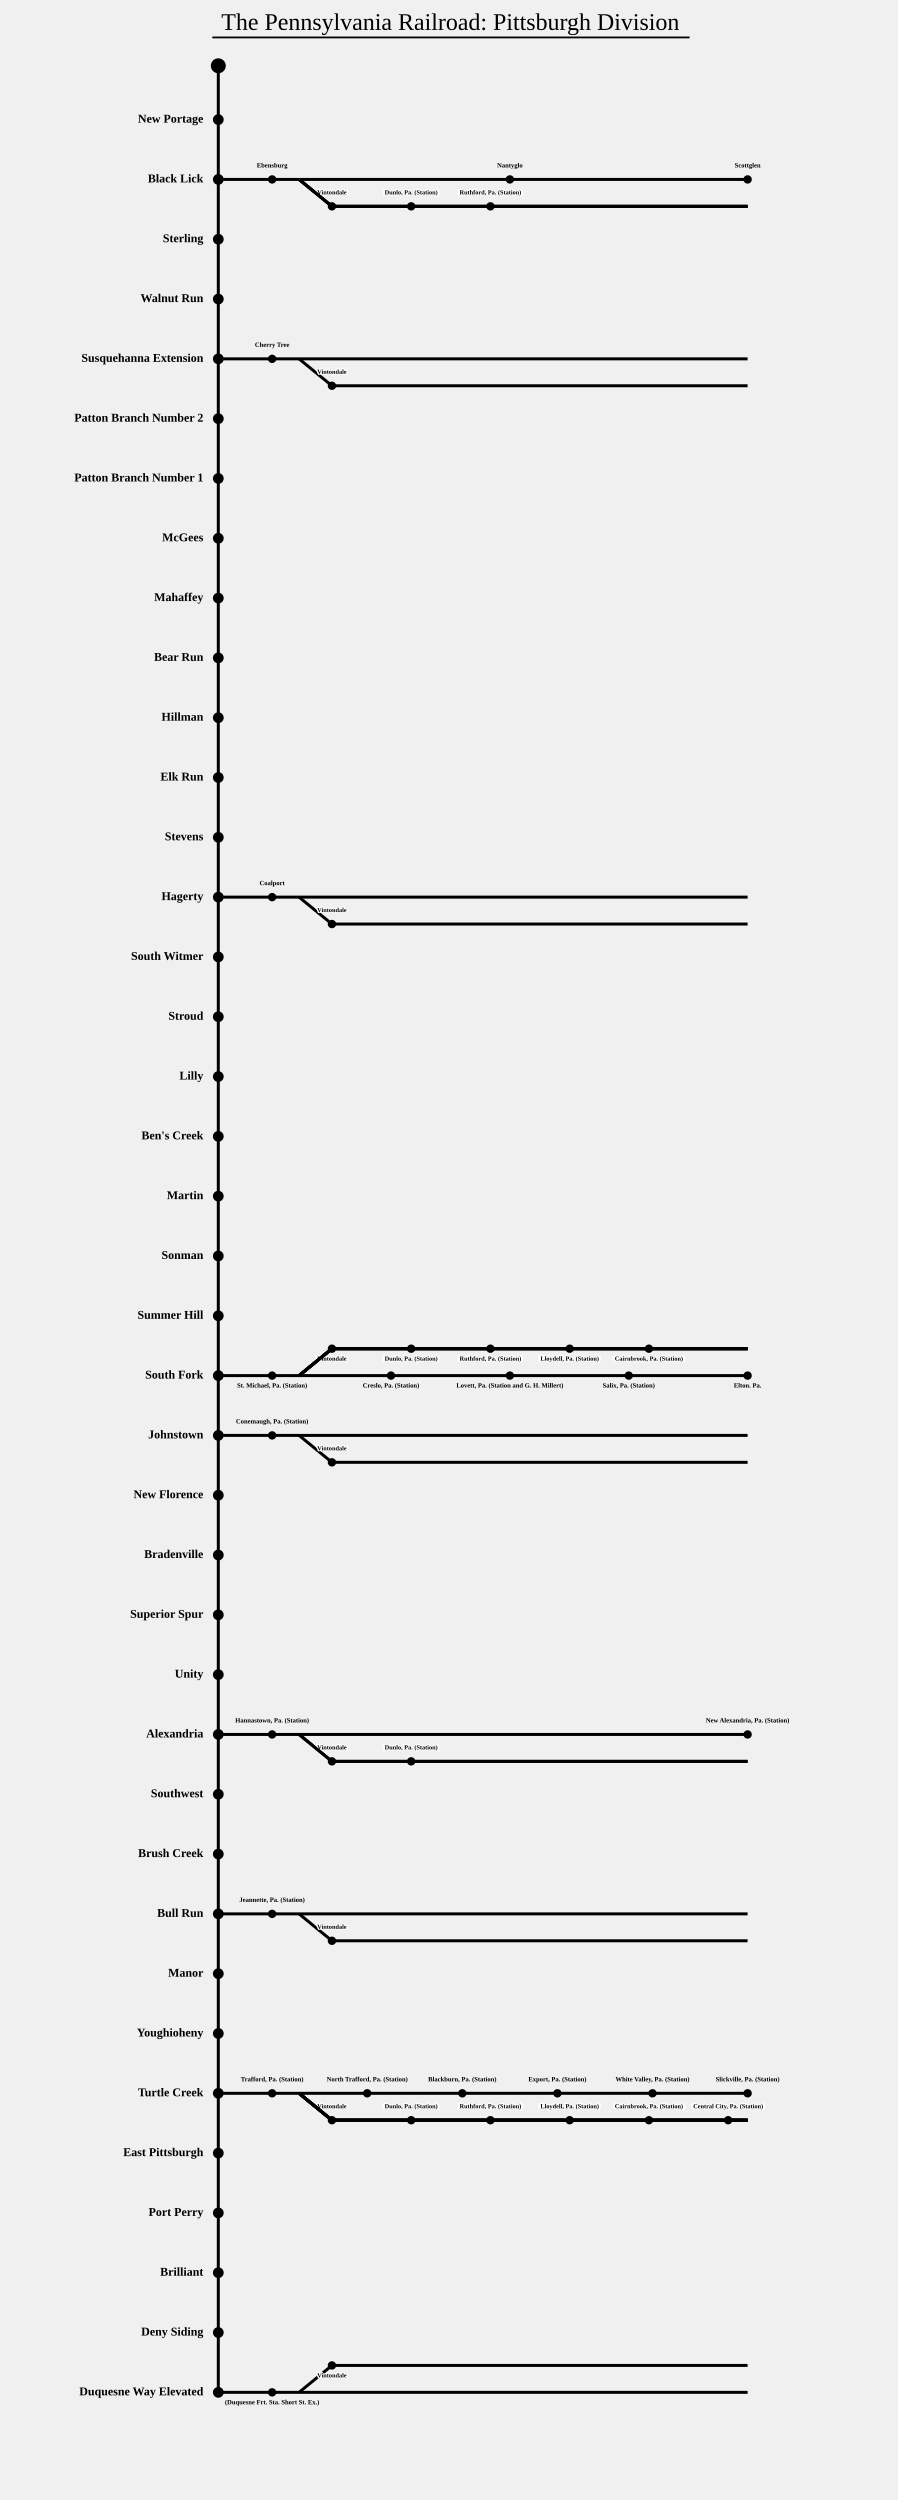
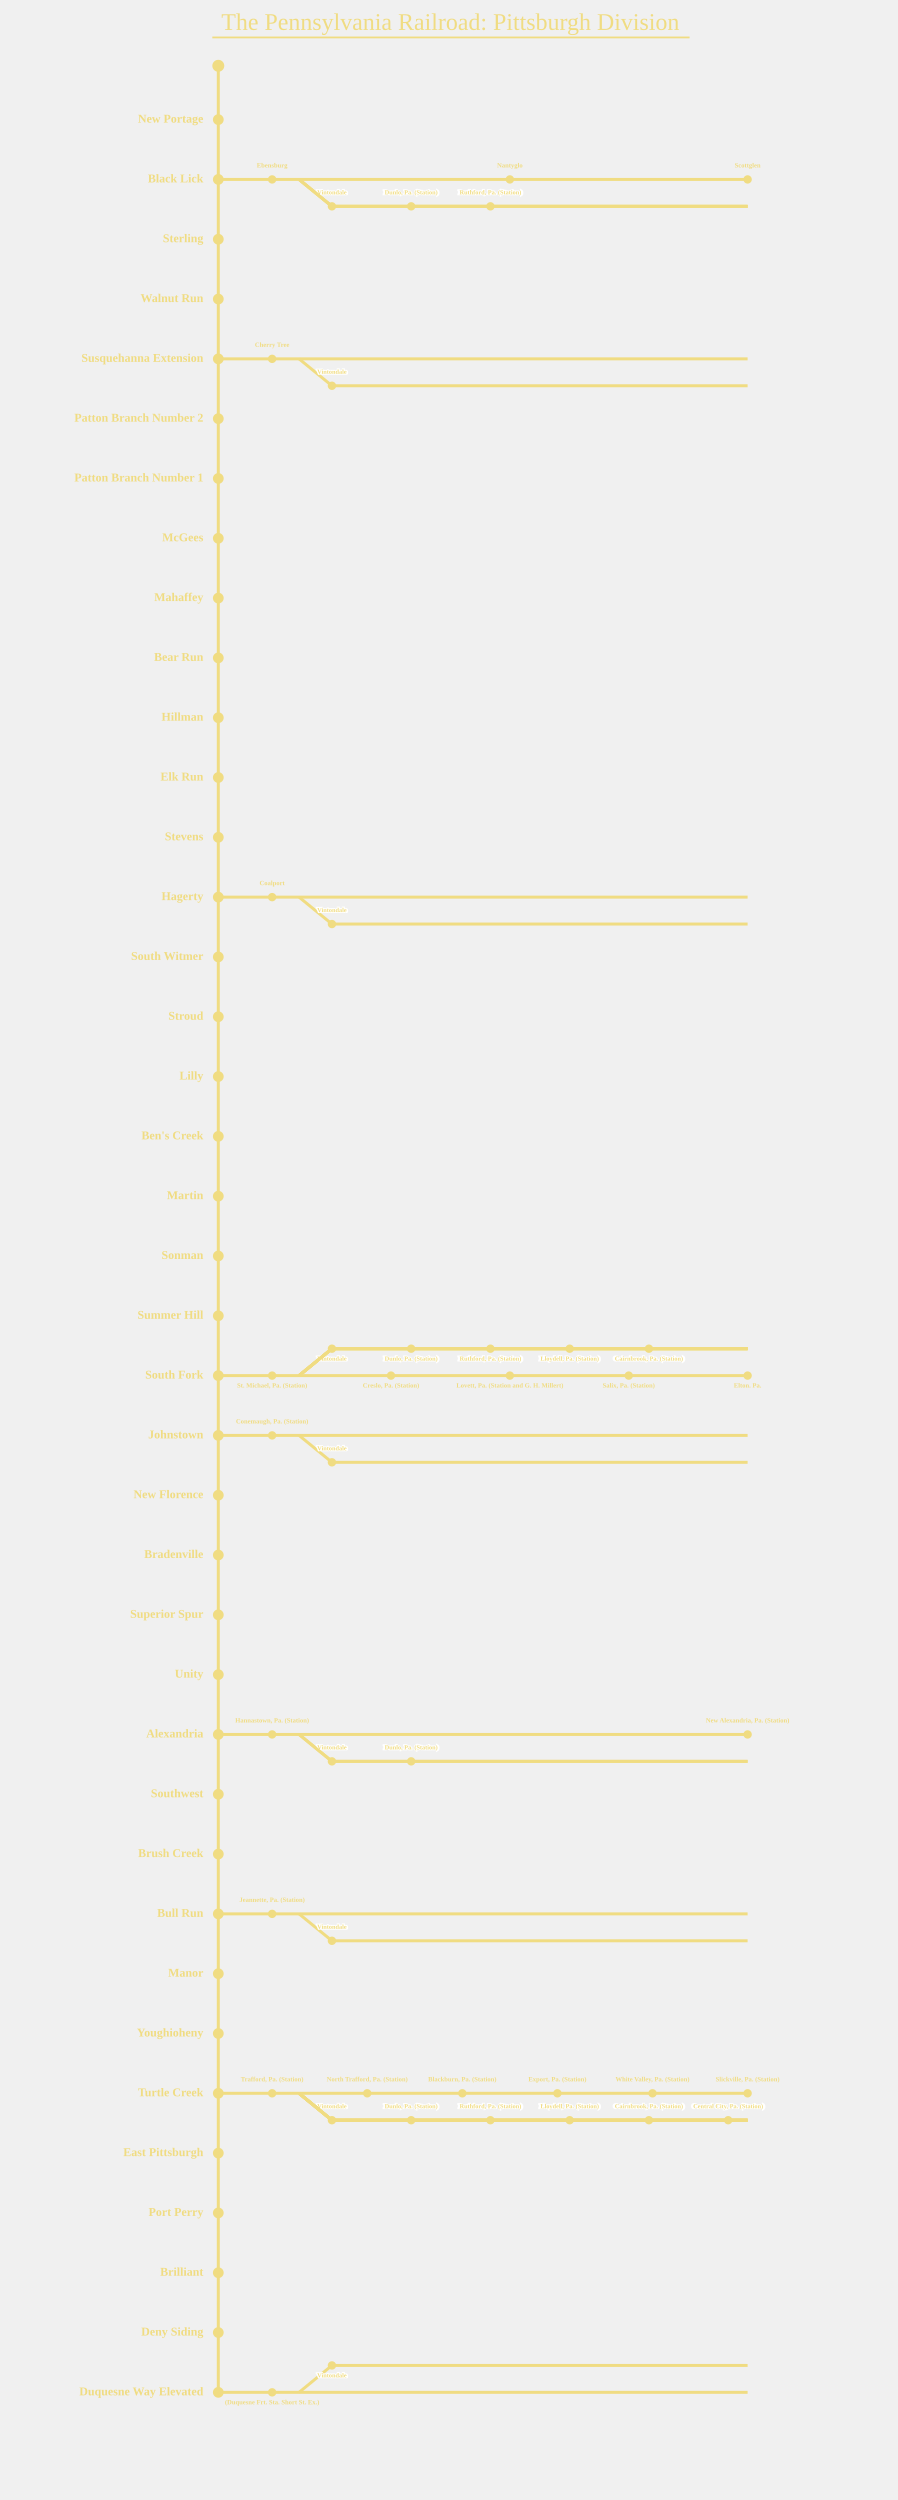
<svg xmlns="http://www.w3.org/2000/svg" viewBox="0 0 1500 4180">&gt;
    <g alignment-baseline="baseline" transform="translate(200,0)">
-     <text x="170" y="50" font-size="40">The Pennsylvania Railroad: Pittsburgh Division</text>
-     <line x1="155" y1="62.6" x2="953" y2="62.6" stroke-width="3" stroke="black" />
-     <circle cx="165" cy="110" r="10" stroke-width="5" stroke="black" />
-     <line x1="165" x2="165" y1="110" y2="4000" stroke="black" stroke-width="5" />
+     <text x="170" y="50" font-size="40" fill="#f0dc82">The Pennsylvania Railroad: Pittsburgh Division</text>
+     <line x1="155" y1="62.6" x2="953" y2="62.6" stroke-width="3" stroke="#f0dc82" />
+     <circle cx="165" cy="110" r="10" stroke-width="5" fill="#f0dc82" />
+     <line x1="165" x2="165" y1="110" y2="4000" stroke="#f0dc82" stroke-width="5" />
    <g transform="translate(0, 100)">
      <g transform="translate(0, 100)">
-         <circle cx="165" cy="0" r="9" />
-         <text x="140" y="5" font-size="20" font-weight="bold" text-anchor="end">New Portage</text>
+         <circle cx="165" cy="0" r="9" fill="#f0dc82" />
+         <text x="140" y="5" font-size="20" font-weight="bold" text-anchor="end" fill="#f0dc82">New Portage</text>
      </g>
      <g transform="translate(0, 200)">
-         <circle cx="165" cy="0" r="9" />
-         <text x="140" y="5" font-size="20" font-weight="bold" text-anchor="end">Black Lick</text>
-         <line x1="165" x2="1050" y1="0" y2="0" stroke="black" stroke-width="5" />
-         <g>
-           <circle cx="255" cy="0" r="7" />
-           <text x="255" y="-20" font-size="11" font-weight="bold" text-anchor="middle">Ebensburg</text>
-           <line x1="300" x2="355" y1="0" y2="45" stroke="black" stroke-width="5" />
-           <line x1="354" x2="1050" y1="45" y2="45" stroke="black" stroke-width="5" />
-           <circle cx="355" cy="45" r="7" />
-           <text x="355" y="25" font-size="11" font-weight="bold" text-anchor="middle" fill="white" stroke="white" stroke-width="3">Vintondale</text>
-           <text x="355" y="25" font-size="10.5" font-weight="bold" text-anchor="middle">Vintondale</text>
-         </g>
-         <g>
-           <circle cx="652.5" cy="0" r="7" />
-           <text x="652.5" y="-20" font-size="11" font-weight="bold" text-anchor="middle">Nantyglo</text>
-           <line x1="300" x2="355" y1="0" y2="45" stroke="black" stroke-width="5" />
-           <line x1="354" x2="1050" y1="45" y2="45" stroke="black" stroke-width="5" />
-           <circle cx="487.5" cy="45" r="7" />
+         <circle cx="165" cy="0" r="9" fill="#f0dc82" />
+         <text x="140" y="5" font-size="20" font-weight="bold" text-anchor="end" fill="#f0dc82">Black Lick</text>
+         <line x1="165" x2="1050" y1="0" y2="0" stroke="#f0dc82" stroke-width="5" />
+         <g>
+           <circle cx="255" cy="0" r="7" fill="#f0dc82" />
+           <text x="255" y="-20" font-size="11" font-weight="bold" text-anchor="middle" fill="#f0dc82">Ebensburg</text>
+           <line x1="300" x2="355" y1="0" y2="45" stroke="#f0dc82" stroke-width="5" />
+           <line x1="354" x2="1050" y1="45" y2="45" stroke="#f0dc82" stroke-width="5" />
+           <circle cx="355" cy="45" r="7" fill="#f0dc82" />
+           <text x="355" y="25" font-size="11" font-weight="bold" text-anchor="middle" fill="white" stroke="white" stroke-width="3">Vintondale</text>
+           <text x="355" y="25" font-size="10.5" font-weight="bold" text-anchor="middle" fill="#f0dc82">Vintondale</text>
+         </g>
+         <g>
+           <circle cx="652.5" cy="0" r="7" fill="#f0dc82" />
+           <text x="652.5" y="-20" font-size="11" font-weight="bold" text-anchor="middle" fill="#f0dc82">Nantyglo</text>
+           <line x1="300" x2="355" y1="0" y2="45" stroke="#f0dc82" stroke-width="5" />
+           <line x1="354" x2="1050" y1="45" y2="45" stroke="#f0dc82" stroke-width="5" />
+           <circle cx="487.5" cy="45" r="7" fill="#f0dc82" />
          <text x="487.5" y="25" font-size="11" font-weight="bold" text-anchor="middle" fill="white" stroke="white" stroke-width="3">Dunlo, Pa. (Station)</text>
-           <text x="487.5" y="25" font-size="10.5" font-weight="bold" text-anchor="middle">Dunlo, Pa. (Station)</text>
-         </g>
-         <g>
-           <circle cx="1050" cy="0" r="7" />
-           <text x="1050" y="-20" font-size="11" font-weight="bold" text-anchor="middle">Scottglen</text>
-           <line x1="300" x2="355" y1="0" y2="45" stroke="black" stroke-width="5" />
-           <line x1="354" x2="1050" y1="45" y2="45" stroke="black" stroke-width="5" />
-           <circle cx="620" cy="45" r="7" />
+           <text x="487.5" y="25" font-size="10.5" font-weight="bold" text-anchor="middle" fill="#f0dc82">Dunlo, Pa. (Station)</text>
+         </g>
+         <g>
+           <circle cx="1050" cy="0" r="7" fill="#f0dc82" />
+           <text x="1050" y="-20" font-size="11" font-weight="bold" text-anchor="middle" fill="#f0dc82">Scottglen</text>
+           <line x1="300" x2="355" y1="0" y2="45" stroke="#f0dc82" stroke-width="5" />
+           <line x1="354" x2="1050" y1="45" y2="45" stroke="#f0dc82" stroke-width="5" />
+           <circle cx="620" cy="45" r="7" fill="#f0dc82" />
          <text x="620" y="25" font-size="11" font-weight="bold" text-anchor="middle" fill="white" stroke="white" stroke-width="3">Ruthford, Pa. (Station)</text>
-           <text x="620" y="25" font-size="10.5" font-weight="bold" text-anchor="middle">Ruthford, Pa. (Station)</text>
+           <text x="620" y="25" font-size="10.5" font-weight="bold" text-anchor="middle" fill="#f0dc82">Ruthford, Pa. (Station)</text>
        </g>
      </g>
      <g transform="translate(0, 300)">
-         <circle cx="165" cy="0" r="9" />
-         <text x="140" y="5" font-size="20" font-weight="bold" text-anchor="end">Sterling</text>
+         <circle cx="165" cy="0" r="9" fill="#f0dc82" />
+         <text x="140" y="5" font-size="20" font-weight="bold" text-anchor="end" fill="#f0dc82">Sterling</text>
      </g>
      <g transform="translate(0, 400)">
-         <circle cx="165" cy="0" r="9" />
-         <text x="140" y="5" font-size="20" font-weight="bold" text-anchor="end">Walnut Run</text>
+         <circle cx="165" cy="0" r="9" fill="#f0dc82" />
+         <text x="140" y="5" font-size="20" font-weight="bold" text-anchor="end" fill="#f0dc82">Walnut Run</text>
      </g>
      <g transform="translate(0, 500)">
-         <circle cx="165" cy="0" r="9" />
-         <text x="140" y="5" font-size="20" font-weight="bold" text-anchor="end">Susquehanna Extension</text>
-         <line x1="165" x2="1050" y1="0" y2="0" stroke="black" stroke-width="5" />
-         <g>
-           <circle cx="255" cy="0" r="7" />
-           <text x="255" y="-20" font-size="11" font-weight="bold" text-anchor="middle">Cherry Tree</text>
-           <line x1="300" x2="355" y1="0" y2="45" stroke="black" stroke-width="5" />
-           <line x1="354" x2="1050" y1="45" y2="45" stroke="black" stroke-width="5" />
-           <circle cx="355" cy="45" r="7" />
-           <text x="355" y="25" font-size="11" font-weight="bold" text-anchor="middle" fill="white" stroke="white" stroke-width="3">Vintondale</text>
-           <text x="355" y="25" font-size="10.5" font-weight="bold" text-anchor="middle">Vintondale</text>
+         <circle cx="165" cy="0" r="9" fill="#f0dc82" />
+         <text x="140" y="5" font-size="20" font-weight="bold" text-anchor="end" fill="#f0dc82">Susquehanna Extension</text>
+         <line x1="165" x2="1050" y1="0" y2="0" stroke="#f0dc82" stroke-width="5" />
+         <g>
+           <circle cx="255" cy="0" r="7" fill="#f0dc82" />
+           <text x="255" y="-20" font-size="11" font-weight="bold" text-anchor="middle" fill="#f0dc82">Cherry Tree</text>
+           <line x1="300" x2="355" y1="0" y2="45" stroke="#f0dc82" stroke-width="5" />
+           <line x1="354" x2="1050" y1="45" y2="45" stroke="#f0dc82" stroke-width="5" />
+           <circle cx="355" cy="45" r="7" fill="#f0dc82" />
+           <text x="355" y="25" font-size="11" font-weight="bold" text-anchor="middle" fill="white" stroke="white" stroke-width="3">Vintondale</text>
+           <text x="355" y="25" font-size="10.5" font-weight="bold" text-anchor="middle" fill="#f0dc82">Vintondale</text>
        </g>
      </g>
      <g transform="translate(0, 600)">
-         <circle cx="165" cy="0" r="9" />
-         <text x="140" y="5" font-size="20" font-weight="bold" text-anchor="end">Patton Branch Number 2</text>
+         <circle cx="165" cy="0" r="9" fill="#f0dc82" />
+         <text x="140" y="5" font-size="20" font-weight="bold" text-anchor="end" fill="#f0dc82">Patton Branch Number 2</text>
      </g>
      <g transform="translate(0, 700)">
-         <circle cx="165" cy="0" r="9" />
-         <text x="140" y="5" font-size="20" font-weight="bold" text-anchor="end">Patton Branch Number 1</text>
+         <circle cx="165" cy="0" r="9" fill="#f0dc82" />
+         <text x="140" y="5" font-size="20" font-weight="bold" text-anchor="end" fill="#f0dc82">Patton Branch Number 1</text>
      </g>
      <g transform="translate(0, 800)">
-         <circle cx="165" cy="0" r="9" />
-         <text x="140" y="5" font-size="20" font-weight="bold" text-anchor="end">McGees</text>
+         <circle cx="165" cy="0" r="9" fill="#f0dc82" />
+         <text x="140" y="5" font-size="20" font-weight="bold" text-anchor="end" fill="#f0dc82">McGees</text>
      </g>
      <g transform="translate(0, 900)">
-         <circle cx="165" cy="0" r="9" />
-         <text x="140" y="5" font-size="20" font-weight="bold" text-anchor="end">Mahaffey</text>
+         <circle cx="165" cy="0" r="9" fill="#f0dc82" />
+         <text x="140" y="5" font-size="20" font-weight="bold" text-anchor="end" fill="#f0dc82">Mahaffey</text>
      </g>
      <g transform="translate(0, 1000)">
-         <circle cx="165" cy="0" r="9" />
-         <text x="140" y="5" font-size="20" font-weight="bold" text-anchor="end">Bear Run</text>
+         <circle cx="165" cy="0" r="9" fill="#f0dc82" />
+         <text x="140" y="5" font-size="20" font-weight="bold" text-anchor="end" fill="#f0dc82">Bear Run</text>
      </g>
      <g transform="translate(0, 1100)">
-         <circle cx="165" cy="0" r="9" />
-         <text x="140" y="5" font-size="20" font-weight="bold" text-anchor="end">Hillman</text>
+         <circle cx="165" cy="0" r="9" fill="#f0dc82" />
+         <text x="140" y="5" font-size="20" font-weight="bold" text-anchor="end" fill="#f0dc82">Hillman</text>
      </g>
      <g transform="translate(0, 1200)">
-         <circle cx="165" cy="0" r="9" />
-         <text x="140" y="5" font-size="20" font-weight="bold" text-anchor="end">Elk Run</text>
+         <circle cx="165" cy="0" r="9" fill="#f0dc82" />
+         <text x="140" y="5" font-size="20" font-weight="bold" text-anchor="end" fill="#f0dc82">Elk Run</text>
      </g>
      <g transform="translate(0, 1300)">
-         <circle cx="165" cy="0" r="9" />
-         <text x="140" y="5" font-size="20" font-weight="bold" text-anchor="end">Stevens</text>
+         <circle cx="165" cy="0" r="9" fill="#f0dc82" />
+         <text x="140" y="5" font-size="20" font-weight="bold" text-anchor="end" fill="#f0dc82">Stevens</text>
      </g>
      <g transform="translate(0, 1400)">
-         <circle cx="165" cy="0" r="9" />
-         <text x="140" y="5" font-size="20" font-weight="bold" text-anchor="end">Hagerty</text>
-         <line x1="165" x2="1050" y1="0" y2="0" stroke="black" stroke-width="5" />
-         <g>
-           <circle cx="255" cy="0" r="7" />
-           <text x="255" y="-20" font-size="11" font-weight="bold" text-anchor="middle">Coalport</text>
-           <line x1="300" x2="355" y1="0" y2="45" stroke="black" stroke-width="5" />
-           <line x1="354" x2="1050" y1="45" y2="45" stroke="black" stroke-width="5" />
-           <circle cx="355" cy="45" r="7" />
-           <text x="355" y="25" font-size="11" font-weight="bold" text-anchor="middle" fill="white" stroke="white" stroke-width="3">Vintondale</text>
-           <text x="355" y="25" font-size="10.5" font-weight="bold" text-anchor="middle">Vintondale</text>
+         <circle cx="165" cy="0" r="9" fill="#f0dc82" />
+         <text x="140" y="5" font-size="20" font-weight="bold" text-anchor="end" fill="#f0dc82">Hagerty</text>
+         <line x1="165" x2="1050" y1="0" y2="0" stroke="#f0dc82" stroke-width="5" />
+         <g>
+           <circle cx="255" cy="0" r="7" fill="#f0dc82" />
+           <text x="255" y="-20" font-size="11" font-weight="bold" text-anchor="middle" fill="#f0dc82">Coalport</text>
+           <line x1="300" x2="355" y1="0" y2="45" stroke="#f0dc82" stroke-width="5" />
+           <line x1="354" x2="1050" y1="45" y2="45" stroke="#f0dc82" stroke-width="5" />
+           <circle cx="355" cy="45" r="7" fill="#f0dc82" />
+           <text x="355" y="25" font-size="11" font-weight="bold" text-anchor="middle" fill="white" stroke="white" stroke-width="3">Vintondale</text>
+           <text x="355" y="25" font-size="10.5" font-weight="bold" text-anchor="middle" fill="#f0dc82">Vintondale</text>
        </g>
      </g>
      <g transform="translate(0, 1500)">
-         <circle cx="165" cy="0" r="9" />
-         <text x="140" y="5" font-size="20" font-weight="bold" text-anchor="end">South Witmer</text>
+         <circle cx="165" cy="0" r="9" fill="#f0dc82" />
+         <text x="140" y="5" font-size="20" font-weight="bold" text-anchor="end" fill="#f0dc82">South Witmer</text>
      </g>
      <g transform="translate(0, 1600)">
-         <circle cx="165" cy="0" r="9" />
-         <text x="140" y="5" font-size="20" font-weight="bold" text-anchor="end">Stroud</text>
+         <circle cx="165" cy="0" r="9" fill="#f0dc82" />
+         <text x="140" y="5" font-size="20" font-weight="bold" text-anchor="end" fill="#f0dc82">Stroud</text>
      </g>
      <g transform="translate(0, 1700)">
-         <circle cx="165" cy="0" r="9" />
-         <text x="140" y="5" font-size="20" font-weight="bold" text-anchor="end">Lilly</text>
+         <circle cx="165" cy="0" r="9" fill="#f0dc82" />
+         <text x="140" y="5" font-size="20" font-weight="bold" text-anchor="end" fill="#f0dc82">Lilly</text>
      </g>
      <g transform="translate(0, 1800)">
-         <circle cx="165" cy="0" r="9" />
-         <text x="140" y="5" font-size="20" font-weight="bold" text-anchor="end">Ben's Creek</text>
+         <circle cx="165" cy="0" r="9" fill="#f0dc82" />
+         <text x="140" y="5" font-size="20" font-weight="bold" text-anchor="end" fill="#f0dc82">Ben's Creek</text>
      </g>
      <g transform="translate(0, 1900)">
-         <circle cx="165" cy="0" r="9" />
-         <text x="140" y="5" font-size="20" font-weight="bold" text-anchor="end">Martin</text>
+         <circle cx="165" cy="0" r="9" fill="#f0dc82" />
+         <text x="140" y="5" font-size="20" font-weight="bold" text-anchor="end" fill="#f0dc82">Martin</text>
      </g>
      <g transform="translate(0, 2000)">
-         <circle cx="165" cy="0" r="9" />
-         <text x="140" y="5" font-size="20" font-weight="bold" text-anchor="end">Sonman</text>
+         <circle cx="165" cy="0" r="9" fill="#f0dc82" />
+         <text x="140" y="5" font-size="20" font-weight="bold" text-anchor="end" fill="#f0dc82">Sonman</text>
      </g>
      <g transform="translate(0, 2100)">
-         <circle cx="165" cy="0" r="9" />
-         <text x="140" y="5" font-size="20" font-weight="bold" text-anchor="end">Summer Hill</text>
+         <circle cx="165" cy="0" r="9" fill="#f0dc82" />
+         <text x="140" y="5" font-size="20" font-weight="bold" text-anchor="end" fill="#f0dc82">Summer Hill</text>
      </g>
      <g transform="translate(0, 2200)">
-         <circle cx="165" cy="0" r="9" />
-         <text x="140" y="5" font-size="20" font-weight="bold" text-anchor="end">South Fork</text>
-         <line x1="165" x2="1050" y1="0" y2="0" stroke="black" stroke-width="5" />
-         <g>
-           <circle cx="255" cy="0" r="7" />
-           <text x="255" y="20" font-size="11" font-weight="bold" text-anchor="middle">St. Michael, Pa. (Station)</text>
-           <line x1="300" x2="355" y1="0" y2="-45" stroke="black" stroke-width="5" />
-           <line x1="354" x2="1050" y1="-45" y2="-45" stroke="black" stroke-width="5" />
-           <circle cx="355" cy="-45" r="7" />
+         <circle cx="165" cy="0" r="9" fill="#f0dc82" />
+         <text x="140" y="5" font-size="20" font-weight="bold" text-anchor="end" fill="#f0dc82">South Fork</text>
+         <line x1="165" x2="1050" y1="0" y2="0" stroke="#f0dc82" stroke-width="5" />
+         <g>
+           <circle cx="255" cy="0" r="7" fill="#f0dc82" />
+           <text x="255" y="20" font-size="11" font-weight="bold" text-anchor="middle" fill="#f0dc82">St. Michael, Pa. (Station)</text>
+           <line x1="300" x2="355" y1="0" y2="-45" stroke="#f0dc82" stroke-width="5" />
+           <line x1="354" x2="1050" y1="-45" y2="-45" stroke="#f0dc82" stroke-width="5" />
+           <circle cx="355" cy="-45" r="7" fill="#f0dc82" />
          <text x="355" y="-25" font-size="11" font-weight="bold" text-anchor="middle" fill="white" stroke="white" stroke-width="3">Vintondale</text>
-           <text x="355" y="-25" font-size="10.5" font-weight="bold" text-anchor="middle">Vintondale</text>
-         </g>
-         <g>
-           <circle cx="453.75" cy="0" r="7" />
-           <text x="453.75" y="20" font-size="11" font-weight="bold" text-anchor="middle">Creslo, Pa. (Station)</text>
-           <line x1="300" x2="355" y1="0" y2="-45" stroke="black" stroke-width="5" />
-           <line x1="354" x2="1050" y1="-45" y2="-45" stroke="black" stroke-width="5" />
-           <circle cx="487.5" cy="-45" r="7" />
+           <text x="355" y="-25" font-size="10.5" font-weight="bold" text-anchor="middle" fill="#f0dc82">Vintondale</text>
+         </g>
+         <g>
+           <circle cx="453.75" cy="0" r="7" fill="#f0dc82" />
+           <text x="453.75" y="20" font-size="11" font-weight="bold" text-anchor="middle" fill="#f0dc82">Creslo, Pa. (Station)</text>
+           <line x1="300" x2="355" y1="0" y2="-45" stroke="#f0dc82" stroke-width="5" />
+           <line x1="354" x2="1050" y1="-45" y2="-45" stroke="#f0dc82" stroke-width="5" />
+           <circle cx="487.5" cy="-45" r="7" fill="#f0dc82" />
          <text x="487.5" y="-25" font-size="11" font-weight="bold" text-anchor="middle" fill="white" stroke="white" stroke-width="3">Dunlo, Pa. (Station)</text>
-           <text x="487.5" y="-25" font-size="10.5" font-weight="bold" text-anchor="middle">Dunlo, Pa. (Station)</text>
-         </g>
-         <g>
-           <circle cx="652.5" cy="0" r="7" />
-           <text x="652.5" y="20" font-size="11" font-weight="bold" text-anchor="middle">Lovett, Pa. (Station and G. H. Millert)</text>
-           <line x1="300" x2="355" y1="0" y2="-45" stroke="black" stroke-width="5" />
-           <line x1="354" x2="1050" y1="-45" y2="-45" stroke="black" stroke-width="5" />
-           <circle cx="620" cy="-45" r="7" />
+           <text x="487.5" y="-25" font-size="10.5" font-weight="bold" text-anchor="middle" fill="#f0dc82">Dunlo, Pa. (Station)</text>
+         </g>
+         <g>
+           <circle cx="652.5" cy="0" r="7" fill="#f0dc82" />
+           <text x="652.5" y="20" font-size="11" font-weight="bold" text-anchor="middle" fill="#f0dc82">Lovett, Pa. (Station and G. H. Millert)</text>
+           <line x1="300" x2="355" y1="0" y2="-45" stroke="#f0dc82" stroke-width="5" />
+           <line x1="354" x2="1050" y1="-45" y2="-45" stroke="#f0dc82" stroke-width="5" />
+           <circle cx="620" cy="-45" r="7" fill="#f0dc82" />
          <text x="620" y="-25" font-size="11" font-weight="bold" text-anchor="middle" fill="white" stroke="white" stroke-width="3">Ruthford, Pa. (Station)</text>
-           <text x="620" y="-25" font-size="10.5" font-weight="bold" text-anchor="middle">Ruthford, Pa. (Station)</text>
-         </g>
-         <g>
-           <circle cx="851.25" cy="0" r="7" />
-           <text x="851.25" y="20" font-size="11" font-weight="bold" text-anchor="middle">Salix, Pa. (Station)</text>
-           <line x1="300" x2="355" y1="0" y2="-45" stroke="black" stroke-width="5" />
-           <line x1="354" x2="1050" y1="-45" y2="-45" stroke="black" stroke-width="5" />
-           <circle cx="752.5" cy="-45" r="7" />
+           <text x="620" y="-25" font-size="10.5" font-weight="bold" text-anchor="middle" fill="#f0dc82">Ruthford, Pa. (Station)</text>
+         </g>
+         <g>
+           <circle cx="851.25" cy="0" r="7" fill="#f0dc82" />
+           <text x="851.25" y="20" font-size="11" font-weight="bold" text-anchor="middle" fill="#f0dc82">Salix, Pa. (Station)</text>
+           <line x1="300" x2="355" y1="0" y2="-45" stroke="#f0dc82" stroke-width="5" />
+           <line x1="354" x2="1050" y1="-45" y2="-45" stroke="#f0dc82" stroke-width="5" />
+           <circle cx="752.5" cy="-45" r="7" fill="#f0dc82" />
          <text x="752.5" y="-25" font-size="11" font-weight="bold" text-anchor="middle" fill="white" stroke="white" stroke-width="3">Lloydell, Pa. (Station)</text>
-           <text x="752.5" y="-25" font-size="10.5" font-weight="bold" text-anchor="middle">Lloydell, Pa. (Station)</text>
-         </g>
-         <g>
-           <circle cx="1050" cy="0" r="7" />
-           <text x="1050" y="20" font-size="11" font-weight="bold" text-anchor="middle">Elton. Pa.</text>
-           <line x1="300" x2="355" y1="0" y2="-45" stroke="black" stroke-width="5" />
-           <line x1="354" x2="1050" y1="-45" y2="-45" stroke="black" stroke-width="5" />
-           <circle cx="885" cy="-45" r="7" />
+           <text x="752.5" y="-25" font-size="10.5" font-weight="bold" text-anchor="middle" fill="#f0dc82">Lloydell, Pa. (Station)</text>
+         </g>
+         <g>
+           <circle cx="1050" cy="0" r="7" fill="#f0dc82" />
+           <text x="1050" y="20" font-size="11" font-weight="bold" text-anchor="middle" fill="#f0dc82">Elton. Pa.</text>
+           <line x1="300" x2="355" y1="0" y2="-45" stroke="#f0dc82" stroke-width="5" />
+           <line x1="354" x2="1050" y1="-45" y2="-45" stroke="#f0dc82" stroke-width="5" />
+           <circle cx="885" cy="-45" r="7" fill="#f0dc82" />
          <text x="885" y="-25" font-size="11" font-weight="bold" text-anchor="middle" fill="white" stroke="white" stroke-width="3">Cairnbrook, Pa. (Station)</text>
-           <text x="885" y="-25" font-size="10.5" font-weight="bold" text-anchor="middle">Cairnbrook, Pa. (Station)</text>
+           <text x="885" y="-25" font-size="10.5" font-weight="bold" text-anchor="middle" fill="#f0dc82">Cairnbrook, Pa. (Station)</text>
        </g>
      </g>
      <g transform="translate(0, 2300)">
-         <circle cx="165" cy="0" r="9" />
-         <text x="140" y="5" font-size="20" font-weight="bold" text-anchor="end">Johnstown</text>
-         <line x1="165" x2="1050" y1="0" y2="0" stroke="black" stroke-width="5" />
-         <g>
-           <circle cx="255" cy="0" r="7" />
-           <text x="255" y="-20" font-size="11" font-weight="bold" text-anchor="middle">Conemaugh, Pa. (Station)</text>
-           <line x1="300" x2="355" y1="0" y2="45" stroke="black" stroke-width="5" />
-           <line x1="354" x2="1050" y1="45" y2="45" stroke="black" stroke-width="5" />
-           <circle cx="355" cy="45" r="7" />
-           <text x="355" y="25" font-size="11" font-weight="bold" text-anchor="middle" fill="white" stroke="white" stroke-width="3">Vintondale</text>
-           <text x="355" y="25" font-size="10.5" font-weight="bold" text-anchor="middle">Vintondale</text>
+         <circle cx="165" cy="0" r="9" fill="#f0dc82" />
+         <text x="140" y="5" font-size="20" font-weight="bold" text-anchor="end" fill="#f0dc82">Johnstown</text>
+         <line x1="165" x2="1050" y1="0" y2="0" stroke="#f0dc82" stroke-width="5" />
+         <g>
+           <circle cx="255" cy="0" r="7" fill="#f0dc82" />
+           <text x="255" y="-20" font-size="11" font-weight="bold" text-anchor="middle" fill="#f0dc82">Conemaugh, Pa. (Station)</text>
+           <line x1="300" x2="355" y1="0" y2="45" stroke="#f0dc82" stroke-width="5" />
+           <line x1="354" x2="1050" y1="45" y2="45" stroke="#f0dc82" stroke-width="5" />
+           <circle cx="355" cy="45" r="7" fill="#f0dc82" />
+           <text x="355" y="25" font-size="11" font-weight="bold" text-anchor="middle" fill="white" stroke="white" stroke-width="3">Vintondale</text>
+           <text x="355" y="25" font-size="10.5" font-weight="bold" text-anchor="middle" fill="#f0dc82">Vintondale</text>
        </g>
      </g>
      <g transform="translate(0, 2400)">
-         <circle cx="165" cy="0" r="9" />
-         <text x="140" y="5" font-size="20" font-weight="bold" text-anchor="end">New Florence</text>
+         <circle cx="165" cy="0" r="9" fill="#f0dc82" />
+         <text x="140" y="5" font-size="20" font-weight="bold" text-anchor="end" fill="#f0dc82">New Florence</text>
      </g>
      <g transform="translate(0, 2500)">
-         <circle cx="165" cy="0" r="9" />
-         <text x="140" y="5" font-size="20" font-weight="bold" text-anchor="end">Bradenville</text>
+         <circle cx="165" cy="0" r="9" fill="#f0dc82" />
+         <text x="140" y="5" font-size="20" font-weight="bold" text-anchor="end" fill="#f0dc82">Bradenville</text>
      </g>
      <g transform="translate(0, 2600)">
-         <circle cx="165" cy="0" r="9" />
-         <text x="140" y="5" font-size="20" font-weight="bold" text-anchor="end">Superior Spur</text>
+         <circle cx="165" cy="0" r="9" fill="#f0dc82" />
+         <text x="140" y="5" font-size="20" font-weight="bold" text-anchor="end" fill="#f0dc82">Superior Spur</text>
      </g>
      <g transform="translate(0, 2700)">
-         <circle cx="165" cy="0" r="9" />
-         <text x="140" y="5" font-size="20" font-weight="bold" text-anchor="end">Unity</text>
+         <circle cx="165" cy="0" r="9" fill="#f0dc82" />
+         <text x="140" y="5" font-size="20" font-weight="bold" text-anchor="end" fill="#f0dc82">Unity</text>
      </g>
      <g transform="translate(0, 2800)">
-         <circle cx="165" cy="0" r="9" />
-         <text x="140" y="5" font-size="20" font-weight="bold" text-anchor="end">Alexandria</text>
-         <line x1="165" x2="1050" y1="0" y2="0" stroke="black" stroke-width="5" />
-         <g>
-           <circle cx="255" cy="0" r="7" />
-           <text x="255" y="-20" font-size="11" font-weight="bold" text-anchor="middle">Hannastown, Pa. (Station)</text>
-           <line x1="300" x2="355" y1="0" y2="45" stroke="black" stroke-width="5" />
-           <line x1="354" x2="1050" y1="45" y2="45" stroke="black" stroke-width="5" />
-           <circle cx="355" cy="45" r="7" />
-           <text x="355" y="25" font-size="11" font-weight="bold" text-anchor="middle" fill="white" stroke="white" stroke-width="3">Vintondale</text>
-           <text x="355" y="25" font-size="10.5" font-weight="bold" text-anchor="middle">Vintondale</text>
-         </g>
-         <g>
-           <circle cx="1050" cy="0" r="7" />
-           <text x="1050" y="-20" font-size="11" font-weight="bold" text-anchor="middle">New Alexandria, Pa. (Station)</text>
-           <line x1="300" x2="355" y1="0" y2="45" stroke="black" stroke-width="5" />
-           <line x1="354" x2="1050" y1="45" y2="45" stroke="black" stroke-width="5" />
-           <circle cx="487.5" cy="45" r="7" />
+         <circle cx="165" cy="0" r="9" fill="#f0dc82" />
+         <text x="140" y="5" font-size="20" font-weight="bold" text-anchor="end" fill="#f0dc82">Alexandria</text>
+         <line x1="165" x2="1050" y1="0" y2="0" stroke="#f0dc82" stroke-width="5" />
+         <g>
+           <circle cx="255" cy="0" r="7" fill="#f0dc82" />
+           <text x="255" y="-20" font-size="11" font-weight="bold" text-anchor="middle" fill="#f0dc82">Hannastown, Pa. (Station)</text>
+           <line x1="300" x2="355" y1="0" y2="45" stroke="#f0dc82" stroke-width="5" />
+           <line x1="354" x2="1050" y1="45" y2="45" stroke="#f0dc82" stroke-width="5" />
+           <circle cx="355" cy="45" r="7" fill="#f0dc82" />
+           <text x="355" y="25" font-size="11" font-weight="bold" text-anchor="middle" fill="white" stroke="white" stroke-width="3">Vintondale</text>
+           <text x="355" y="25" font-size="10.5" font-weight="bold" text-anchor="middle" fill="#f0dc82">Vintondale</text>
+         </g>
+         <g>
+           <circle cx="1050" cy="0" r="7" fill="#f0dc82" />
+           <text x="1050" y="-20" font-size="11" font-weight="bold" text-anchor="middle" fill="#f0dc82">New Alexandria, Pa. (Station)</text>
+           <line x1="300" x2="355" y1="0" y2="45" stroke="#f0dc82" stroke-width="5" />
+           <line x1="354" x2="1050" y1="45" y2="45" stroke="#f0dc82" stroke-width="5" />
+           <circle cx="487.5" cy="45" r="7" fill="#f0dc82" />
          <text x="487.5" y="25" font-size="11" font-weight="bold" text-anchor="middle" fill="white" stroke="white" stroke-width="3">Dunlo, Pa. (Station)</text>
-           <text x="487.5" y="25" font-size="10.5" font-weight="bold" text-anchor="middle">Dunlo, Pa. (Station)</text>
+           <text x="487.5" y="25" font-size="10.5" font-weight="bold" text-anchor="middle" fill="#f0dc82">Dunlo, Pa. (Station)</text>
        </g>
      </g>
      <g transform="translate(0, 2900)">
-         <circle cx="165" cy="0" r="9" />
-         <text x="140" y="5" font-size="20" font-weight="bold" text-anchor="end">Southwest</text>
+         <circle cx="165" cy="0" r="9" fill="#f0dc82" />
+         <text x="140" y="5" font-size="20" font-weight="bold" text-anchor="end" fill="#f0dc82">Southwest</text>
      </g>
      <g transform="translate(0, 3000)">
-         <circle cx="165" cy="0" r="9" />
-         <text x="140" y="5" font-size="20" font-weight="bold" text-anchor="end">Brush Creek</text>
+         <circle cx="165" cy="0" r="9" fill="#f0dc82" />
+         <text x="140" y="5" font-size="20" font-weight="bold" text-anchor="end" fill="#f0dc82">Brush Creek</text>
      </g>
      <g transform="translate(0, 3100)">
-         <circle cx="165" cy="0" r="9" />
-         <text x="140" y="5" font-size="20" font-weight="bold" text-anchor="end">Bull Run</text>
-         <line x1="165" x2="1050" y1="0" y2="0" stroke="black" stroke-width="5" />
-         <g>
-           <circle cx="255" cy="0" r="7" />
-           <text x="255" y="-20" font-size="11" font-weight="bold" text-anchor="middle">Jeannette, Pa. (Station)</text>
-           <line x1="300" x2="355" y1="0" y2="45" stroke="black" stroke-width="5" />
-           <line x1="354" x2="1050" y1="45" y2="45" stroke="black" stroke-width="5" />
-           <circle cx="355" cy="45" r="7" />
-           <text x="355" y="25" font-size="11" font-weight="bold" text-anchor="middle" fill="white" stroke="white" stroke-width="3">Vintondale</text>
-           <text x="355" y="25" font-size="10.5" font-weight="bold" text-anchor="middle">Vintondale</text>
+         <circle cx="165" cy="0" r="9" fill="#f0dc82" />
+         <text x="140" y="5" font-size="20" font-weight="bold" text-anchor="end" fill="#f0dc82">Bull Run</text>
+         <line x1="165" x2="1050" y1="0" y2="0" stroke="#f0dc82" stroke-width="5" />
+         <g>
+           <circle cx="255" cy="0" r="7" fill="#f0dc82" />
+           <text x="255" y="-20" font-size="11" font-weight="bold" text-anchor="middle" fill="#f0dc82">Jeannette, Pa. (Station)</text>
+           <line x1="300" x2="355" y1="0" y2="45" stroke="#f0dc82" stroke-width="5" />
+           <line x1="354" x2="1050" y1="45" y2="45" stroke="#f0dc82" stroke-width="5" />
+           <circle cx="355" cy="45" r="7" fill="#f0dc82" />
+           <text x="355" y="25" font-size="11" font-weight="bold" text-anchor="middle" fill="white" stroke="white" stroke-width="3">Vintondale</text>
+           <text x="355" y="25" font-size="10.5" font-weight="bold" text-anchor="middle" fill="#f0dc82">Vintondale</text>
        </g>
      </g>
      <g transform="translate(0, 3200)">
-         <circle cx="165" cy="0" r="9" />
-         <text x="140" y="5" font-size="20" font-weight="bold" text-anchor="end">Manor</text>
+         <circle cx="165" cy="0" r="9" fill="#f0dc82" />
+         <text x="140" y="5" font-size="20" font-weight="bold" text-anchor="end" fill="#f0dc82">Manor</text>
      </g>
      <g transform="translate(0, 3300)">
-         <circle cx="165" cy="0" r="9" />
-         <text x="140" y="5" font-size="20" font-weight="bold" text-anchor="end">Youghioheny</text>
+         <circle cx="165" cy="0" r="9" fill="#f0dc82" />
+         <text x="140" y="5" font-size="20" font-weight="bold" text-anchor="end" fill="#f0dc82">Youghioheny</text>
      </g>
      <g transform="translate(0, 3400)">
-         <circle cx="165" cy="0" r="9" />
-         <text x="140" y="5" font-size="20" font-weight="bold" text-anchor="end">Turtle Creek</text>
-         <line x1="165" x2="1050" y1="0" y2="0" stroke="black" stroke-width="5" />
-         <g>
-           <circle cx="255" cy="0" r="7" />
-           <text x="255" y="-20" font-size="11" font-weight="bold" text-anchor="middle">Trafford, Pa. (Station)</text>
-           <line x1="300" x2="355" y1="0" y2="45" stroke="black" stroke-width="5" />
-           <line x1="354" x2="1050" y1="45" y2="45" stroke="black" stroke-width="5" />
-           <circle cx="355" cy="45" r="7" />
-           <text x="355" y="25" font-size="11" font-weight="bold" text-anchor="middle" fill="white" stroke="white" stroke-width="3">Vintondale</text>
-           <text x="355" y="25" font-size="10.5" font-weight="bold" text-anchor="middle">Vintondale</text>
-         </g>
-         <g>
-           <circle cx="414" cy="0" r="7" />
-           <text x="414" y="-20" font-size="11" font-weight="bold" text-anchor="middle">North Trafford, Pa. (Station)</text>
-           <line x1="300" x2="355" y1="0" y2="45" stroke="black" stroke-width="5" />
-           <line x1="354" x2="1050" y1="45" y2="45" stroke="black" stroke-width="5" />
-           <circle cx="487.5" cy="45" r="7" />
+         <circle cx="165" cy="0" r="9" fill="#f0dc82" />
+         <text x="140" y="5" font-size="20" font-weight="bold" text-anchor="end" fill="#f0dc82">Turtle Creek</text>
+         <line x1="165" x2="1050" y1="0" y2="0" stroke="#f0dc82" stroke-width="5" />
+         <g>
+           <circle cx="255" cy="0" r="7" fill="#f0dc82" />
+           <text x="255" y="-20" font-size="11" font-weight="bold" text-anchor="middle" fill="#f0dc82">Trafford, Pa. (Station)</text>
+           <line x1="300" x2="355" y1="0" y2="45" stroke="#f0dc82" stroke-width="5" />
+           <line x1="354" x2="1050" y1="45" y2="45" stroke="#f0dc82" stroke-width="5" />
+           <circle cx="355" cy="45" r="7" fill="#f0dc82" />
+           <text x="355" y="25" font-size="11" font-weight="bold" text-anchor="middle" fill="white" stroke="white" stroke-width="3">Vintondale</text>
+           <text x="355" y="25" font-size="10.5" font-weight="bold" text-anchor="middle" fill="#f0dc82">Vintondale</text>
+         </g>
+         <g>
+           <circle cx="414" cy="0" r="7" fill="#f0dc82" />
+           <text x="414" y="-20" font-size="11" font-weight="bold" text-anchor="middle" fill="#f0dc82">North Trafford, Pa. (Station)</text>
+           <line x1="300" x2="355" y1="0" y2="45" stroke="#f0dc82" stroke-width="5" />
+           <line x1="354" x2="1050" y1="45" y2="45" stroke="#f0dc82" stroke-width="5" />
+           <circle cx="487.5" cy="45" r="7" fill="#f0dc82" />
          <text x="487.5" y="25" font-size="11" font-weight="bold" text-anchor="middle" fill="white" stroke="white" stroke-width="3">Dunlo, Pa. (Station)</text>
-           <text x="487.5" y="25" font-size="10.5" font-weight="bold" text-anchor="middle">Dunlo, Pa. (Station)</text>
-         </g>
-         <g>
-           <circle cx="573" cy="0" r="7" />
-           <text x="573" y="-20" font-size="11" font-weight="bold" text-anchor="middle">Blackburn, Pa. (Station)</text>
-           <line x1="300" x2="355" y1="0" y2="45" stroke="black" stroke-width="5" />
-           <line x1="354" x2="1050" y1="45" y2="45" stroke="black" stroke-width="5" />
-           <circle cx="620" cy="45" r="7" />
+           <text x="487.5" y="25" font-size="10.5" font-weight="bold" text-anchor="middle" fill="#f0dc82">Dunlo, Pa. (Station)</text>
+         </g>
+         <g>
+           <circle cx="573" cy="0" r="7" fill="#f0dc82" />
+           <text x="573" y="-20" font-size="11" font-weight="bold" text-anchor="middle" fill="#f0dc82">Blackburn, Pa. (Station)</text>
+           <line x1="300" x2="355" y1="0" y2="45" stroke="#f0dc82" stroke-width="5" />
+           <line x1="354" x2="1050" y1="45" y2="45" stroke="#f0dc82" stroke-width="5" />
+           <circle cx="620" cy="45" r="7" fill="#f0dc82" />
          <text x="620" y="25" font-size="11" font-weight="bold" text-anchor="middle" fill="white" stroke="white" stroke-width="3">Ruthford, Pa. (Station)</text>
-           <text x="620" y="25" font-size="10.5" font-weight="bold" text-anchor="middle">Ruthford, Pa. (Station)</text>
-         </g>
-         <g>
-           <circle cx="732" cy="0" r="7" />
-           <text x="732" y="-20" font-size="11" font-weight="bold" text-anchor="middle"> Export, Pa. (Station)</text>
-           <line x1="300" x2="355" y1="0" y2="45" stroke="black" stroke-width="5" />
-           <line x1="354" x2="1050" y1="45" y2="45" stroke="black" stroke-width="5" />
-           <circle cx="752.5" cy="45" r="7" />
+           <text x="620" y="25" font-size="10.5" font-weight="bold" text-anchor="middle" fill="#f0dc82">Ruthford, Pa. (Station)</text>
+         </g>
+         <g>
+           <circle cx="732" cy="0" r="7" fill="#f0dc82" />
+           <text x="732" y="-20" font-size="11" font-weight="bold" text-anchor="middle" fill="#f0dc82"> Export, Pa. (Station)</text>
+           <line x1="300" x2="355" y1="0" y2="45" stroke="#f0dc82" stroke-width="5" />
+           <line x1="354" x2="1050" y1="45" y2="45" stroke="#f0dc82" stroke-width="5" />
+           <circle cx="752.5" cy="45" r="7" fill="#f0dc82" />
          <text x="752.5" y="25" font-size="11" font-weight="bold" text-anchor="middle" fill="white" stroke="white" stroke-width="3">Lloydell, Pa. (Station)</text>
-           <text x="752.5" y="25" font-size="10.5" font-weight="bold" text-anchor="middle">Lloydell, Pa. (Station)</text>
-         </g>
-         <g>
-           <circle cx="891" cy="0" r="7" />
-           <text x="891" y="-20" font-size="11" font-weight="bold" text-anchor="middle">White Valley, Pa. (Station)</text>
-           <line x1="300" x2="355" y1="0" y2="45" stroke="black" stroke-width="5" />
-           <line x1="354" x2="1050" y1="45" y2="45" stroke="black" stroke-width="5" />
-           <circle cx="885" cy="45" r="7" />
+           <text x="752.5" y="25" font-size="10.5" font-weight="bold" text-anchor="middle" fill="#f0dc82">Lloydell, Pa. (Station)</text>
+         </g>
+         <g>
+           <circle cx="891" cy="0" r="7" fill="#f0dc82" />
+           <text x="891" y="-20" font-size="11" font-weight="bold" text-anchor="middle" fill="#f0dc82">White Valley, Pa. (Station)</text>
+           <line x1="300" x2="355" y1="0" y2="45" stroke="#f0dc82" stroke-width="5" />
+           <line x1="354" x2="1050" y1="45" y2="45" stroke="#f0dc82" stroke-width="5" />
+           <circle cx="885" cy="45" r="7" fill="#f0dc82" />
          <text x="885" y="25" font-size="11" font-weight="bold" text-anchor="middle" fill="white" stroke="white" stroke-width="3">Cairnbrook, Pa. (Station)</text>
-           <text x="885" y="25" font-size="10.5" font-weight="bold" text-anchor="middle">Cairnbrook, Pa. (Station)</text>
-         </g>
-         <g>
-           <circle cx="1050" cy="0" r="7" />
-           <text x="1050" y="-20" font-size="11" font-weight="bold" text-anchor="middle">Slickville, Pa. (Station)</text>
-           <line x1="300" x2="355" y1="0" y2="45" stroke="black" stroke-width="5" />
-           <line x1="354" x2="1050" y1="45" y2="45" stroke="black" stroke-width="5" />
-           <circle cx="1017.5" cy="45" r="7" />
+           <text x="885" y="25" font-size="10.5" font-weight="bold" text-anchor="middle" fill="#f0dc82">Cairnbrook, Pa. (Station)</text>
+         </g>
+         <g>
+           <circle cx="1050" cy="0" r="7" fill="#f0dc82" />
+           <text x="1050" y="-20" font-size="11" font-weight="bold" text-anchor="middle" fill="#f0dc82">Slickville, Pa. (Station)</text>
+           <line x1="300" x2="355" y1="0" y2="45" stroke="#f0dc82" stroke-width="5" />
+           <line x1="354" x2="1050" y1="45" y2="45" stroke="#f0dc82" stroke-width="5" />
+           <circle cx="1017.5" cy="45" r="7" fill="#f0dc82" />
          <text x="1017.5" y="25" font-size="11" font-weight="bold" text-anchor="middle" fill="white" stroke="white" stroke-width="3">Central City, Pa. (Station)</text>
-           <text x="1017.5" y="25" font-size="10.5" font-weight="bold" text-anchor="middle">Central City, Pa. (Station)</text>
+           <text x="1017.5" y="25" font-size="10.5" font-weight="bold" text-anchor="middle" fill="#f0dc82">Central City, Pa. (Station)</text>
        </g>
      </g>
      <g transform="translate(0, 3500)">
-         <circle cx="165" cy="0" r="9" />
-         <text x="140" y="5" font-size="20" font-weight="bold" text-anchor="end">East Pittsburgh</text>
+         <circle cx="165" cy="0" r="9" fill="#f0dc82" />
+         <text x="140" y="5" font-size="20" font-weight="bold" text-anchor="end" fill="#f0dc82">East Pittsburgh</text>
      </g>
      <g transform="translate(0, 3600)">
-         <circle cx="165" cy="0" r="9" />
-         <text x="140" y="5" font-size="20" font-weight="bold" text-anchor="end">Port Perry</text>
+         <circle cx="165" cy="0" r="9" fill="#f0dc82" />
+         <text x="140" y="5" font-size="20" font-weight="bold" text-anchor="end" fill="#f0dc82">Port Perry</text>
      </g>
      <g transform="translate(0, 3700)">
-         <circle cx="165" cy="0" r="9" />
-         <text x="140" y="5" font-size="20" font-weight="bold" text-anchor="end">Brilliant</text>
+         <circle cx="165" cy="0" r="9" fill="#f0dc82" />
+         <text x="140" y="5" font-size="20" font-weight="bold" text-anchor="end" fill="#f0dc82">Brilliant</text>
      </g>
      <g transform="translate(0, 3800)">
-         <circle cx="165" cy="0" r="9" />
-         <text x="140" y="5" font-size="20" font-weight="bold" text-anchor="end">Deny Siding</text>
+         <circle cx="165" cy="0" r="9" fill="#f0dc82" />
+         <text x="140" y="5" font-size="20" font-weight="bold" text-anchor="end" fill="#f0dc82">Deny Siding</text>
      </g>
      <g transform="translate(0, 3900)">
-         <circle cx="165" cy="0" r="9" />
-         <text x="140" y="5" font-size="20" font-weight="bold" text-anchor="end">Duquesne Way Elevated</text>
-         <line x1="165" x2="1050" y1="0" y2="0" stroke="black" stroke-width="5" />
-         <g>
-           <circle cx="255" cy="0" r="7" />
-           <text x="255" y="20" font-size="11" font-weight="bold" text-anchor="middle">(Duquesne Frt. Sta. Short St. Ex.)</text>
-           <line x1="300" x2="355" y1="0" y2="-45" stroke="black" stroke-width="5" />
-           <line x1="354" x2="1050" y1="-45" y2="-45" stroke="black" stroke-width="5" />
-           <circle cx="355" cy="-45" r="7" />
+         <circle cx="165" cy="0" r="9" fill="#f0dc82" />
+         <text x="140" y="5" font-size="20" font-weight="bold" text-anchor="end" fill="#f0dc82">Duquesne Way Elevated</text>
+         <line x1="165" x2="1050" y1="0" y2="0" stroke="#f0dc82" stroke-width="5" />
+         <g>
+           <circle cx="255" cy="0" r="7" fill="#f0dc82" />
+           <text x="255" y="20" font-size="11" font-weight="bold" text-anchor="middle" fill="#f0dc82">(Duquesne Frt. Sta. Short St. Ex.)</text>
+           <line x1="300" x2="355" y1="0" y2="-45" stroke="#f0dc82" stroke-width="5" />
+           <line x1="354" x2="1050" y1="-45" y2="-45" stroke="#f0dc82" stroke-width="5" />
+           <circle cx="355" cy="-45" r="7" fill="#f0dc82" />
          <text x="355" y="-25" font-size="11" font-weight="bold" text-anchor="middle" fill="white" stroke="white" stroke-width="3">Vintondale</text>
-           <text x="355" y="-25" font-size="10.5" font-weight="bold" text-anchor="middle">Vintondale</text>
+           <text x="355" y="-25" font-size="10.5" font-weight="bold" text-anchor="middle" fill="#f0dc82">Vintondale</text>
        </g>
      </g>
    </g>
  </g>
</svg>
